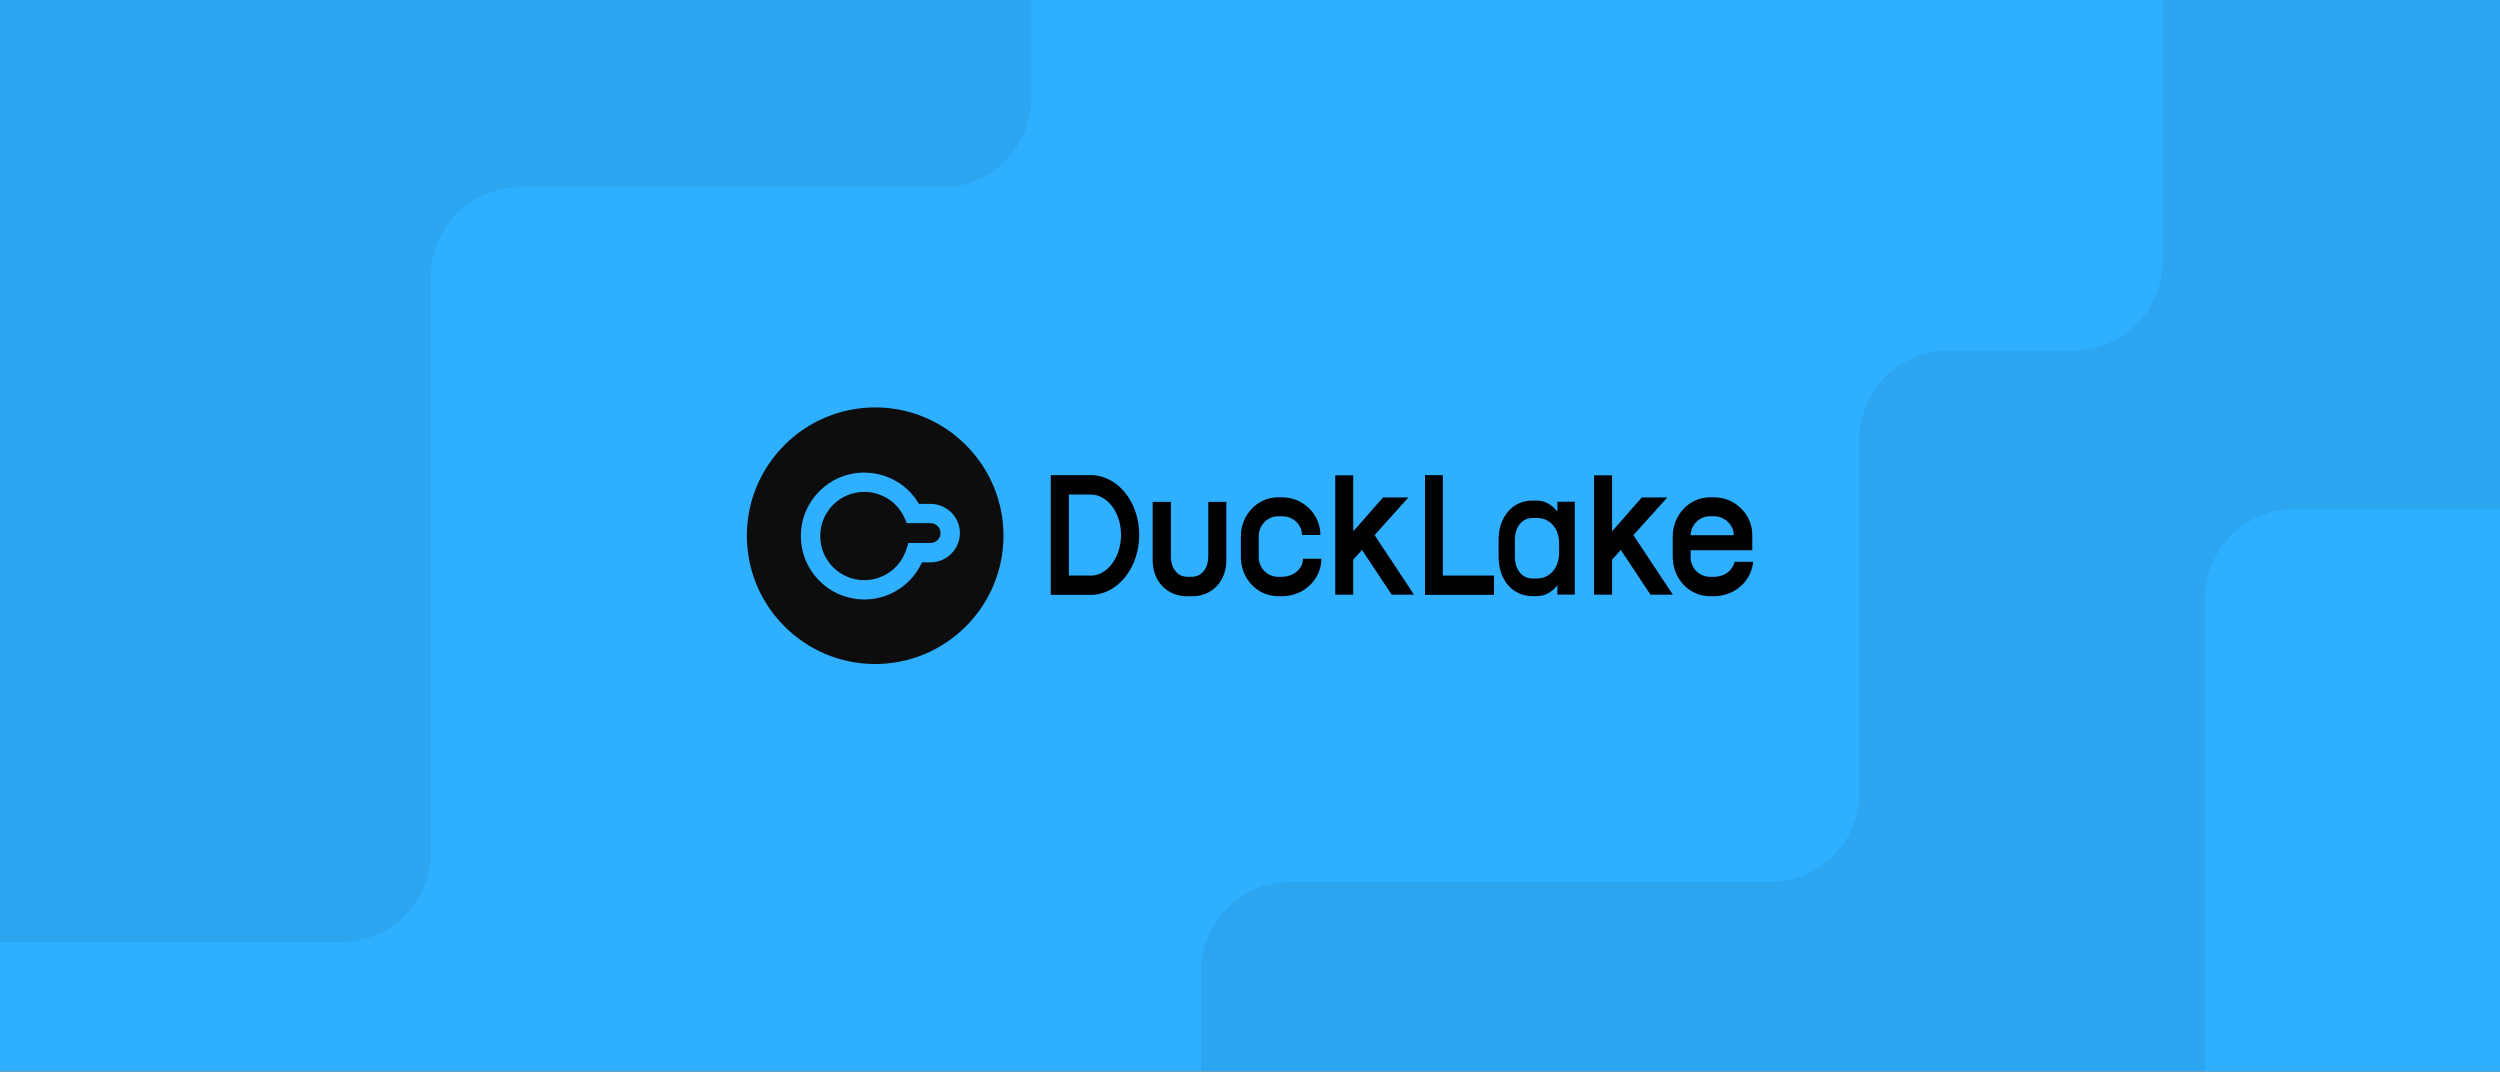
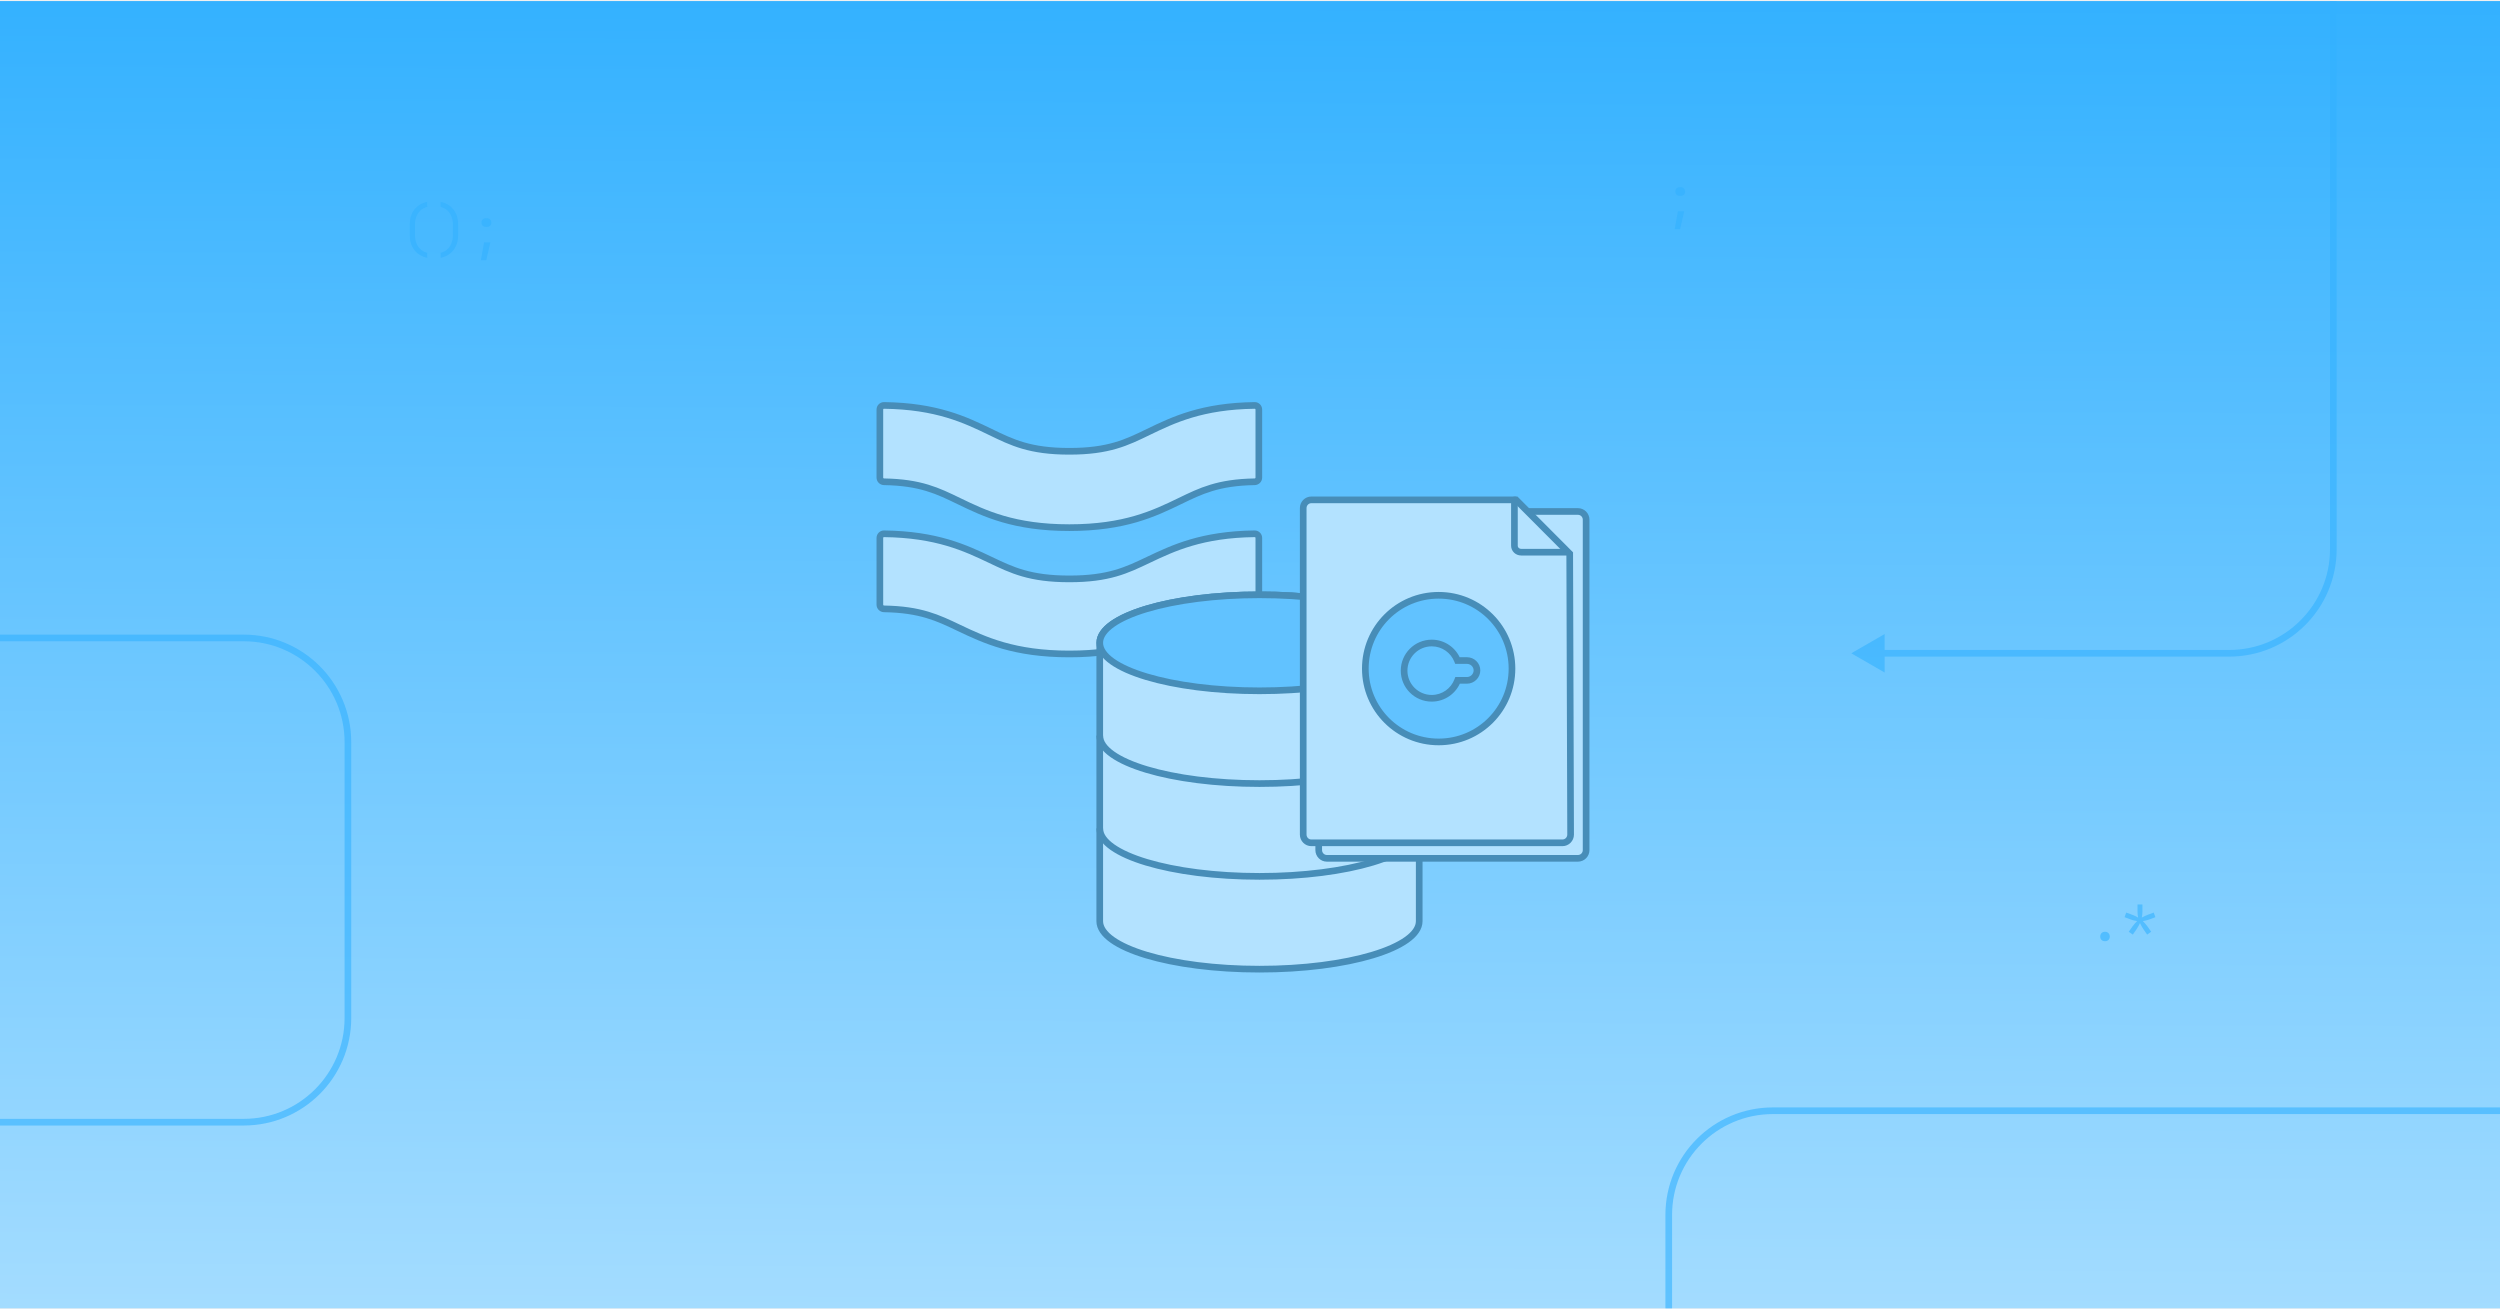
- <svg xmlns="http://www.w3.org/2000/svg" width="560" height="240" fill="none" viewBox="0 0 560 240">
-   <g clip-path="url(#clip0_6414_6218)">
-     <rect width="560" height="240" fill="#1A1A1A" />
-     <g clip-path="url(#clip1_6414_6218)">
-       <rect width="560" height="240" fill="#2EAFFF" />
-       <path fill="#000" fill-opacity=".06" d="M231 21.944L231 -24C231 -35.046 222.046 -44 211 -44L-11 -44C-22.046 -44 -31 -35.046 -31 -24L-31 191C-31 202.046 -22.046 211 -11 211L76.5 211C87.546 211 96.5 202.046 96.5 191L96.5 61.944C96.5 50.898 105.454 41.944 116.5 41.944L211 41.944C222.046 41.944 231 32.99 231 21.944Z" />
-       <path fill="#000" fill-opacity=".06" d="M396.5 197.576L289 197.576C277.954 197.576 269 206.53 269 217.576L269 256C269 267.046 277.954 276 289 276L611.5 276C622.546 276 631.5 267.046 631.5 256L631.5 -28C631.5 -39.046 622.546 -48 611.5 -48L504.424 -48C493.378 -48 484.424 -39.046 484.424 -28L484.424 58.509C484.424 69.555 475.47 78.509 464.424 78.509L436.5 78.509C425.454 78.509 416.5 87.463 416.5 98.509L416.5 177.576C416.5 188.622 407.546 197.576 396.5 197.576Z" />
-       <path fill="#2EAFFF" d="M514 114C502.954 114 494 122.954 494 134V294C494 305.046 502.954 314 514 314H612C623.046 314 632 305.046 632 294V134C632 122.954 623.046 114 612 114H514Z" />
+ <svg xmlns="http://www.w3.org/2000/svg" width="1200" height="628" fill="none" viewBox="0 0 1200 628">
+   <g clip-path="url(#clip0_16964_39975)">
+     <g clip-path="url(#clip1_16964_39975)">
+       <path fill="url(#paint0_linear_16964_39975)" d="M0 0h1200v630H0z" transform="translate(0 .5)" />
+       <path fill="#33b1ff" fill-opacity=".6" d="m888.623 313.575 16-9.238v18.476zm181.377 0v1.6zm50-442.855h1.6v392.855h-3.2V-129.28zm-50 442.855v1.6H903.023v-3.2H1070zm50-50h1.6c0 28.498-23.1 51.6-51.6 51.6v-3.2c26.73 0 48.4-21.67 48.4-48.4z" />
+       <path stroke="#33b1ff" stroke-linecap="round" stroke-linejoin="round" stroke-opacity=".6" stroke-width="3.2" d="M1251.55 533.154H851c-27.614 0-50 22.386-50 50v89.516" />
+       <path stroke="#33b1ff" stroke-opacity=".6" stroke-width="3.2" d="M-104.004 538.649h221c27.614 0 50-22.385 50-50V356.218c0-27.614-22.386-50-50-50h-247.003" />
+       <path fill="#33b1ff" fill-opacity=".6" d="M806.225 94.02q-.924 0-1.512-.588t-.588-1.512q0-.896.588-1.484.617-.616 1.512-.616h.56c.598 0 1.092.205 1.484.616.411.392.616.887.616 1.484q0 .924-.588 1.512t-1.512.588zm-2.38 15.96 1.54-8.568h3.024l-1.96 8.568zM205.08 123.763c-2.669-.597-4.741-1.848-6.216-3.752-1.456-1.904-2.184-4.293-2.184-7.168v-5.04c0-2.874.728-5.264 2.184-7.168q2.212-2.856 6.216-3.752v2.436c-1.195.28-2.24.812-3.136 1.596-.877.784-1.559 1.764-2.044 2.94-.467 1.158-.7 2.474-.7 3.948v5.04c0 1.456.233 2.772.7 3.948.485 1.176 1.167 2.156 2.044 2.94.896.784 1.941 1.316 3.136 1.596zm6.429 0v-2.436c1.213-.28 2.259-.812 3.136-1.596q1.315-1.176 2.016-2.94c.485-1.176.728-2.492.728-3.948v-5.04c0-1.474-.243-2.79-.728-3.948q-.701-1.764-2.016-2.94c-.877-.784-1.923-1.316-3.136-1.596v-2.436c2.669.597 4.732 1.848 6.188 3.752 1.475 1.904 2.212 4.294 2.212 7.168v5.04c0 2.875-.737 5.264-2.212 7.168-1.456 1.904-3.519 3.155-6.188 3.752m21.689-14.84q-.924 0-1.512-.588t-.588-1.512c0-.597.196-1.092.588-1.484.411-.41.915-.616 1.512-.616h.56c.597 0 1.092.206 1.484.616.411.392.616.887.616 1.484q0 .924-.588 1.512t-1.512.588zm-2.38 15.96 1.54-8.568h3.024l-1.96 8.568zM1010.4 451.78c-.69 0-1.25-.205-1.68-.616-.41-.411-.62-.943-.62-1.596 0-.691.21-1.251.62-1.68.43-.429.99-.644 1.68-.644s1.24.215 1.65.644c.43.429.65.989.65 1.68 0 .653-.22 1.185-.65 1.596-.41.411-.96.616-1.65.616m13.35-3.164-1.94-1.372 1.82-2.604c.25-.336.57-.747.98-1.232.43-.485.83-.915 1.21-1.288q-.795-.113-1.65-.336-.87-.224-1.38-.42l-2.99-1.12.78-2.212 3.03 1.12c.31.112.73.289 1.26.532.52.243.99.495 1.42.756-.09-.485-.16-.98-.22-1.484-.04-.523-.06-.961-.06-1.316v-3.5h2.36v3.5c0 .355-.03.793-.09 1.316-.05.504-.13.999-.22 1.484.45-.261.92-.513 1.43-.756.52-.243.95-.42 1.28-.532l3.03-1.12.78 2.212-2.99 1.12q-.51.197-1.38.42t-1.65.336c.37.373.78.812 1.21 1.316.42.485.75.887.98 1.204l1.82 2.604-1.94 1.372-1.82-2.632c-.22-.317-.49-.756-.81-1.316s-.59-1.083-.81-1.568c-.22.485-.5 1.008-.81 1.568-.32.541-.59.98-.81 1.316z" />
    </g>
-     <path fill="#0D0D0D" d="M196.039 91.257C180.192 91.257 167.296 104.152 167.296 120C167.296 135.848 180.192 148.743 196.039 148.743C211.887 148.743 224.782 135.848 224.782 120C224.782 104.152 211.887 91.257 196.039 91.257Z" />
-     <path fill="#2EAFFF" fill-rule="evenodd" d="M193.603 105.87C198.829 105.87 203.376 108.674 205.847 112.859H208.43V112.874C211.995 112.874 215.002 115.741 215.01 119.38H215.025C215.024 122.995 212.06 125.96 208.445 125.96H206.533C204.368 130.698 199.685 134.045 194.193 134.269L193.603 134.281L192.872 134.261C185.361 133.881 179.399 127.682 179.398 120.076V120.06C179.399 112.209 185.752 105.855 193.603 105.855V105.87ZM193.603 110.182C188.157 110.182 183.726 114.599 183.726 120.06V120.076C183.726 125.522 188.142 129.953 193.603 129.953C197.99 129.953 201.712 127.095 202.998 123.131L203.482 121.633H208.445C209.65 121.633 210.689 120.613 210.697 119.395H210.683C210.683 118.2 209.685 117.187 208.43 117.186H203.15L202.575 115.93C201.017 112.527 197.582 110.182 193.603 110.182Z" clip-rule="evenodd" />
-     <path fill="#000" d="M244.307 106.433H235.372V133.255H244.307C250.298 133.255 255.181 127.264 255.181 119.801C255.181 112.338 250.298 106.433 244.307 106.433ZM244.307 128.926H239.424V110.779H244.307C248.099 110.779 251.112 114.866 251.112 119.801C251.112 124.736 248.099 128.944 244.307 128.944L244.307 128.926Z" />
-     <path fill="#000" d="M287.233 129.204H286.246C283.891 129.204 281.951 127.212 281.951 124.771V120.147C281.951 117.654 283.908 115.645 286.246 115.645H287.233C289.657 115.645 291.648 117.515 291.648 119.836H295.769C295.769 115.212 291.908 111.403 287.25 111.403H286.263C281.674 111.403 277.951 115.334 277.951 120.147V124.771C277.951 129.636 281.657 133.55 286.263 133.55H287.25C292.064 133.55 295.994 129.74 295.994 125.152H291.873C291.873 127.368 289.778 129.186 287.25 129.186L287.233 129.204Z" />
-     <path fill="#000" d="M270.644 124.701C270.644 127.351 269.103 129.203 266.973 129.203H265.951C263.787 129.203 262.28 127.333 262.28 124.701V112.424H258.194V125.48C258.194 130.19 261.397 133.567 265.882 133.567H267.059C271.544 133.567 274.696 130.19 274.696 125.48V112.424H270.661V124.701H270.644Z" />
-     <path fill="#000" d="M315.475 111.437H309.795L303.128 119.022V106.468H299.094V133.203H303.128V125.359L305.085 123.178L311.734 133.203H316.739L307.908 119.87L315.475 111.437Z" />
-     <path fill="#000" d="M373.466 111.437H367.752L361.103 119.022V106.468H357.068V133.203H361.103V125.359L363.059 123.178L369.708 133.203H374.713L365.882 119.87L373.466 111.437Z" />
-     <path fill="#000" d="M323.198 106.433H319.198V133.255H334.661V128.926H323.198V106.433Z" />
-     <path fill="#000" d="M388.53 125.862C388.149 127.749 386.245 129.204 383.976 129.204H382.989C380.634 129.204 378.695 127.23 378.695 124.771V123.264H392.513V119.836C392.513 115.212 388.651 111.403 383.993 111.403H383.006C378.418 111.403 374.695 115.334 374.695 120.147V124.771C374.695 129.636 378.4 133.55 383.006 133.55H383.993C388.565 133.55 392.34 130.121 392.703 125.844H388.548L388.53 125.862ZM383.976 115.645C386.366 115.645 388.322 117.602 388.374 119.888H378.678C378.816 117.515 380.703 115.645 382.972 115.645H383.976Z" />
-     <path fill="#000" d="M348.861 114.624C347.649 113.065 346.073 112.13 344.272 112.13H343.251C338.8 112.13 335.684 115.749 335.684 120.909V124.753C335.684 129.879 338.8 133.532 343.251 133.532H344.272C346.073 133.532 347.649 132.632 348.861 131.091V133.186H352.757V112.39H348.861V114.624ZM349.242 123.801C349.242 127.229 347.147 129.584 344.29 129.584H343.268C340.948 129.584 339.337 127.593 339.337 124.771V120.926C339.337 118.052 340.948 116.026 343.268 116.026H344.29C347.164 116.026 349.242 118.364 349.242 121.654V123.801Z" />
+     <path fill="#b3e2ff" stroke="#478db8" stroke-miterlimit="10" stroke-width="3.2" d="M604.237 229.238c0 1.104-.899 1.998-2.003 2.016-17.545.29-25.882 4.411-35.871 9.25-12.376 5.996-26.53 12.766-53.077 12.766-26.548 0-40.702-6.77-53.077-12.766-9.99-4.839-18.327-8.96-35.871-9.25-1.105-.018-2.004-.912-2.004-2.016v-32.647c0-1.104.901-2.001 2.005-1.987 25.263.332 39.012 6.91 51.072 12.753 10.362 5.02 18.947 9.266 37.875 9.266s27.512-4.246 37.874-9.266c12.061-5.843 25.81-12.421 51.072-12.753 1.104-.014 2.005.883 2.005 1.987zm0 61.001c0 1.105-.899 1.998-2.003 2.016-17.545.286-25.882 4.337-35.871 9.096-12.376 5.896-26.53 12.553-53.077 12.553-26.548 0-40.702-6.657-53.077-12.553-9.99-4.759-18.327-8.81-35.871-9.096-1.105-.018-2.004-.911-2.004-2.016v-32.035c0-1.105.901-2.002 2.005-1.988 25.263.326 39.012 6.795 51.072 12.54 10.362 4.937 18.947 9.113 37.875 9.113s27.512-4.176 37.874-9.113c12.061-5.745 25.81-12.214 51.072-12.54 1.104-.014 2.005.883 2.005 1.988z" />
+     <path fill="#b3e2ff" d="M604.55 285.503c-42.345 0-76.673 10.316-76.673 23.042v133.616c0 12.723 34.327 23.041 76.673 23.041s76.674-10.318 76.674-23.041V308.545c0-12.726-34.328-23.042-76.674-23.042" />
+     <path stroke="#478db8" stroke-miterlimit="10" stroke-width="3.2" d="M681.224 308.545c0-12.726-34.328-23.042-76.674-23.042-42.345 0-76.673 10.316-76.673 23.042m153.347 0v-.004 133.62m0-133.616v133.616M527.877 308.545v-.004m0 .004v-.004m153.347 133.62c0 12.723-34.328 23.041-76.674 23.041s-76.673-10.318-76.673-23.041v-133.62" />
+     <path stroke="#478db8" stroke-miterlimit="10" stroke-width="3.2" d="M527.877 397.618c0 12.724 34.327 23.042 76.673 23.042s76.674-10.318 76.674-23.042m-153.347-44.54c0 12.723 34.327 23.041 76.673 23.041s76.674-10.318 76.674-23.041" />
+     <path fill="#61c2ff" stroke="#478db8" stroke-miterlimit="10" stroke-width="3.2" d="M604.55 331.586c42.346 0 76.674-10.316 76.674-23.041 0-12.726-34.328-23.042-76.674-23.042-42.345 0-76.673 10.316-76.673 23.042 0 12.725 34.328 23.041 76.673 23.041Z" />
+     <path fill="#b3e2ff" stroke="#478db8" stroke-miterlimit="10" stroke-width="3.2" d="M636.908 411.998h120.501c2.172 0 3.927-1.764 3.927-3.947V249.456c0-2.184-1.755-3.947-3.927-3.947H659.17l-.418.419-25.341 25.435v.432l-.43 136.244c0 2.183 1.755 3.959 3.927 3.959Z" />
+     <path fill="#b3e2ff" stroke="#478db8" stroke-miterlimit="10" stroke-width="3.2" d="M749.967 404.557H629.466c-2.172 0-3.927-1.764-3.927-3.947V243.875c0-2.183 1.755-3.947 3.927-3.947h98.239l.418.42 25.341 25.434v.432l.43 134.384c0 2.183-1.755 3.959-3.927 3.959Z" />
+     <path stroke="#478db8" stroke-miterlimit="10" stroke-width="3.2" d="M727.179 239.966c-.098-.082-.257-.024-.257.106v21.881c0 1.703 1.447 3.088 3.226 3.088h22.817v-.434" />
+     <path fill="#61c2ff" stroke="#478db8" stroke-linecap="round" stroke-miterlimit="10" stroke-width="3.2" d="M690.555 356.129c-19.471 0-35.196-15.724-35.196-35.196 0-19.471 15.725-35.195 35.196-35.195 19.472 0 35.196 15.724 35.196 35.195 0 19.472-15.724 35.196-35.196 35.196Z" />
+     <path fill="#478db8" d="M687.235 308.642v-1.6zm12.353 8.418-1.489.585.398 1.015h1.091zm4.534 0v-1.6zm4.823 4.725h1.6zm-4.823 4.787v-1.6zm-4.464.001v-1.6h-1.108l-.39 1.038zm-12.423 8.605v1.6zm-13.266-13.268h-1.6zm13.266-13.268v1.6c4.936 0 9.16 3.066 10.864 7.403l1.489-.585 1.489-.585c-2.169-5.52-7.546-9.433-13.842-9.433zm12.353 8.418v1.6h4.534v-3.2h-4.534zm4.534 0v1.6c1.791 0 3.223 1.431 3.223 3.125h3.2c0-3.538-2.942-6.325-6.423-6.325zm4.823 4.725h-1.6c0 1.721-1.459 3.187-3.223 3.187v3.2c3.508 0 6.423-2.876 6.423-6.387zm-4.823 4.787v-1.6l-4.464.001v1.6l.001 1.6 4.463-.001zm-4.464.001-1.498-.562c-1.661 4.423-5.927 7.567-10.925 7.567v3.2c6.375 0 11.807-4.012 13.921-9.643zm-12.423 8.605v-1.6c-6.443 0-11.666-5.224-11.666-11.668h-3.2c0 8.211 6.655 14.868 14.866 14.868zm-13.266-13.268h1.6c0-6.444 5.223-11.668 11.666-11.668v-3.2c-8.211 0-14.866 6.657-14.866 14.868z" />
  </g>
  <defs>
-     <clipPath id="clip0_6414_6218">
-       <rect width="560" height="240" fill="#fff" />
+     <clipPath id="clip0_16964_39975">
+       <path fill="#fff" d="M0 0h1200v628H0z" />
    </clipPath>
-     <clipPath id="clip1_6414_6218">
-       <rect width="560" height="240" fill="#fff" />
+     <clipPath id="clip1_16964_39975">
+       <path fill="#fff" d="M0 .5h1200v630H0z" />
    </clipPath>
+     <linearGradient id="paint0_linear_16964_39975" x1="589" x2="586.007" y1="-32.417" y2="767.006" gradientUnits="userSpaceOnUse">
+       <stop stop-color="#2eafff" />
+       <stop offset=".939" stop-color="#b3e2ff" />
+     </linearGradient>
  </defs>
</svg>
